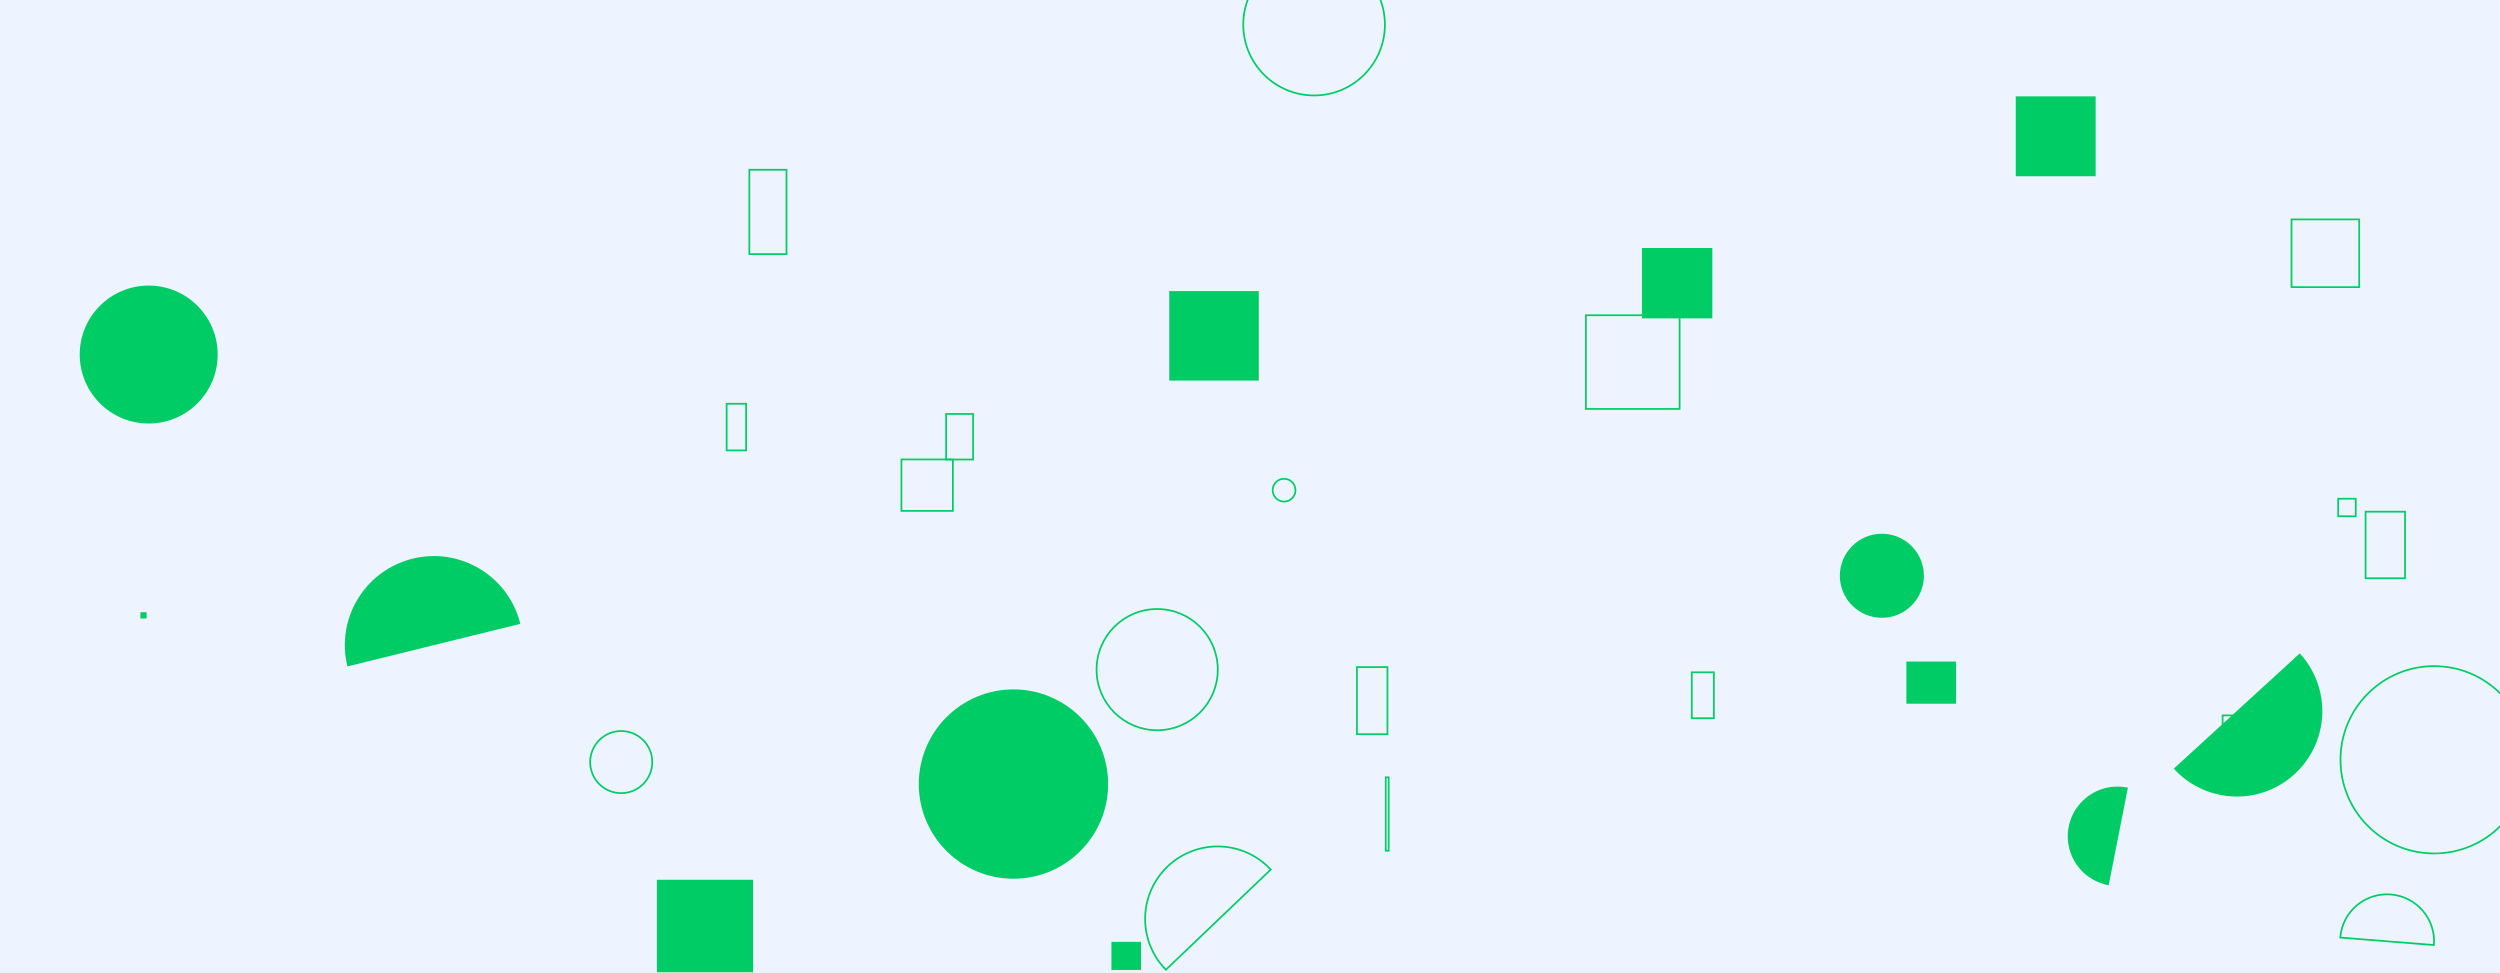
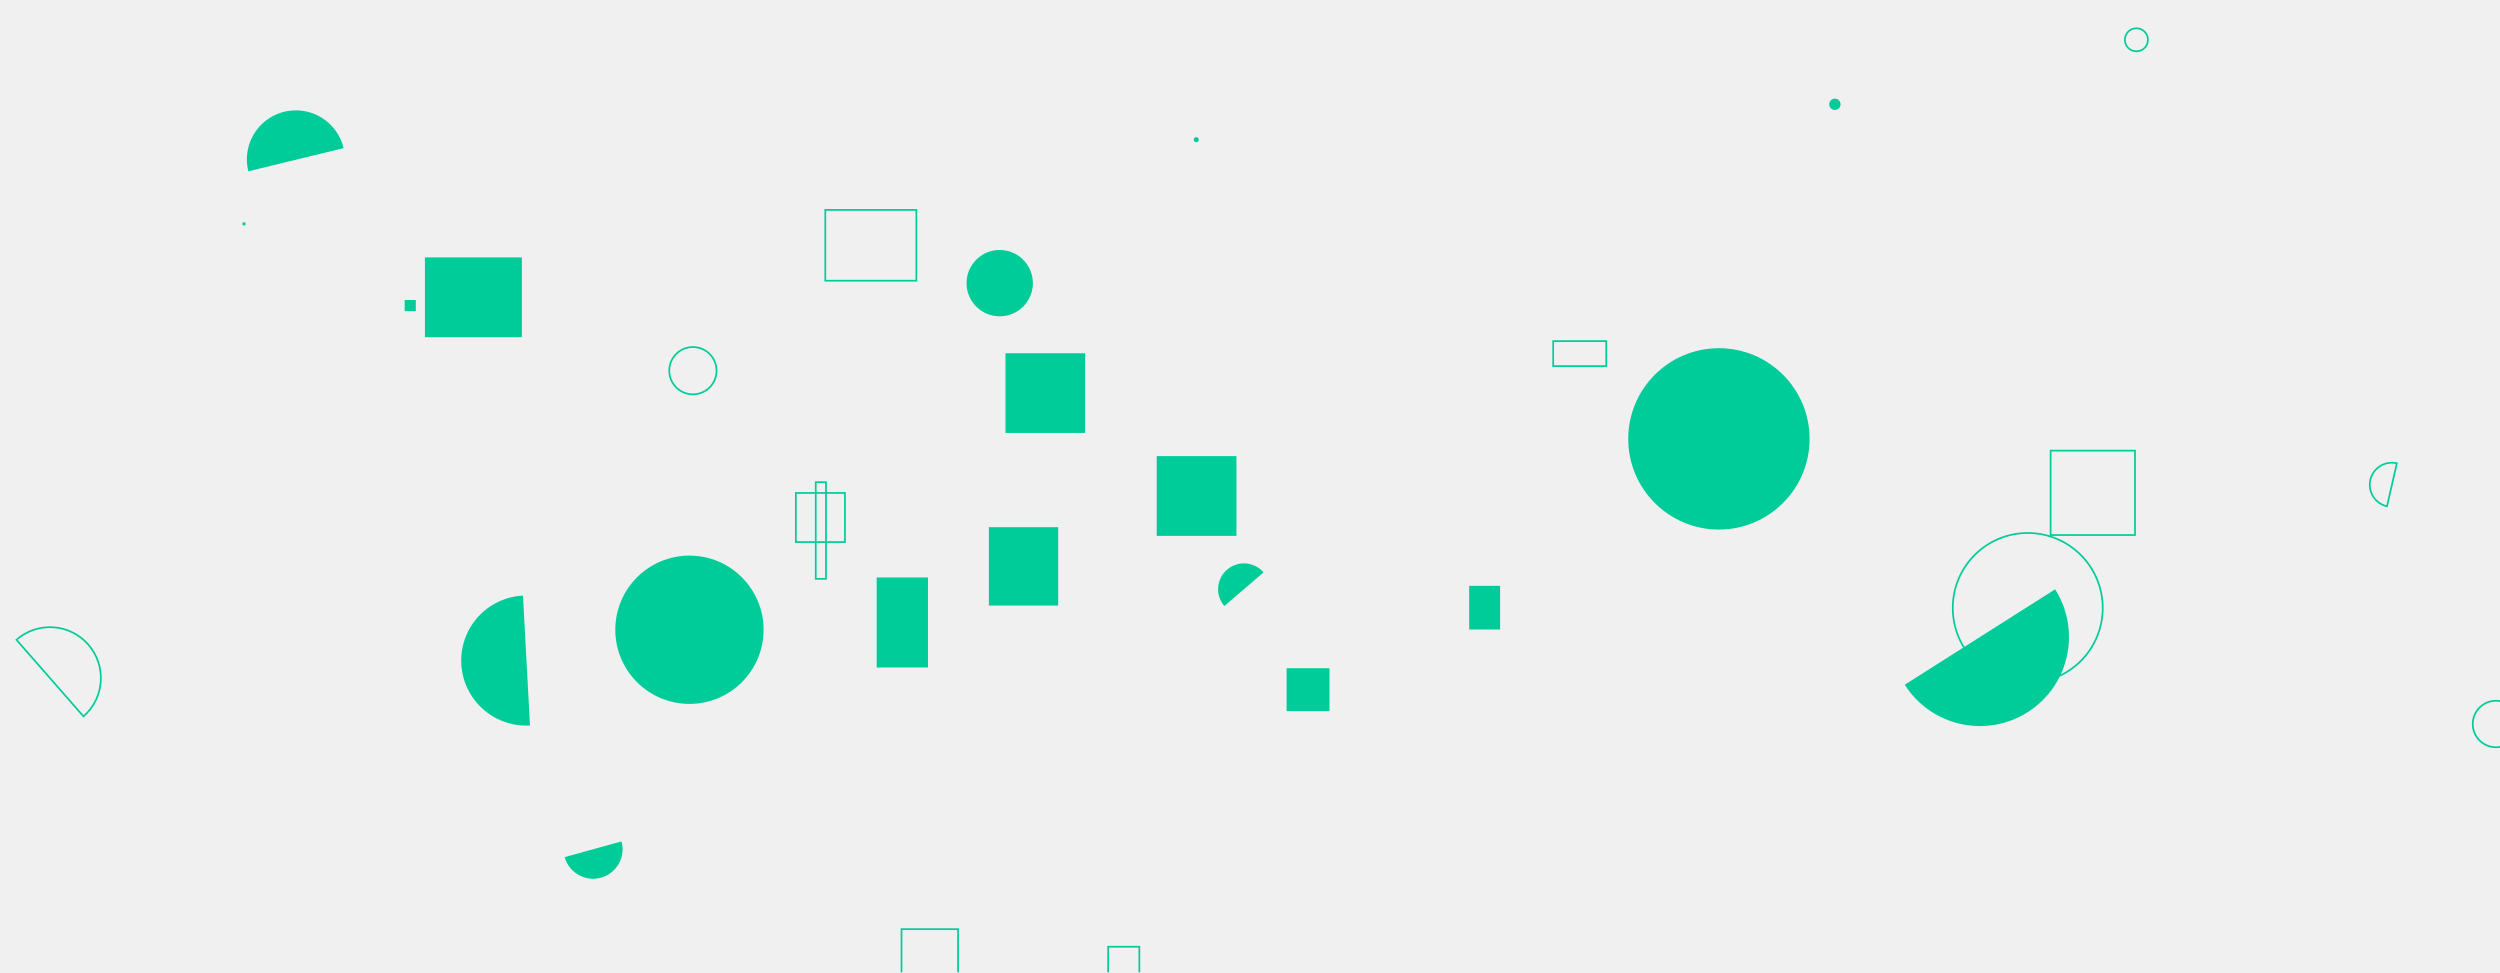
<svg xmlns="http://www.w3.org/2000/svg" version="1.1" width="1440" height="560" preserveAspectRatio="none" viewBox="0 0 1440 560">
-   <g mask="url(&quot;#SvgjsMask1001&quot;)" fill="none">
-     <rect width="1440" height="560" x="0" y="0" fill="rgba(237, 243, 255, 1)" />
-     <path d="M945.78 142.86L986.3 142.86L986.3 183.38L945.78 183.38z" fill="rgba(0, 204, 102, 1)" />
-     <path d="M431.63 97.78L453.02 97.78L453.02 146.37L431.63 146.37z" stroke="rgba(0, 204, 102, 1)" />
-     <path d="M1098.08 381.06L1126.68 381.06L1126.68 405.33L1098.08 405.33z" fill="rgba(0, 204, 102, 1)" />
-     <path d="M1252.08 442.74a49.2 49.2 0 1 0 72.61-66.41z" fill="rgba(0, 204, 102, 1)" />
-     <path d="M378.37 506.76L433.77 506.76L433.77 562.16L378.37 562.16z" fill="rgba(0, 204, 102, 1)" />
-     <path d="M1225.68 453.71a28.64 28.64 0 1 0-11.08 56.19z" fill="rgba(0, 204, 102, 1)" />
-     <path d="M519.22 264.64L548.85 264.64L548.85 294.27L519.22 294.27z" stroke="rgba(0, 204, 102, 1)" />
-     <path d="M631.62 385.71 a34.91 34.91 0 1 0 69.82 0 a34.91 34.91 0 1 0 -69.82 0z" stroke="rgba(0, 204, 102, 1)" />
-     <path d="M529.22 451.62 a54.53 54.53 0 1 0 109.06 0 a54.53 54.53 0 1 0 -109.06 0z" fill="rgba(0, 204, 102, 1)" />
-     <path d="M1161.08 55.5L1207.09 55.5L1207.09 101.51L1161.08 101.51z" fill="rgba(0, 204, 102, 1)" />
-     <path d="M45.92 204.22 a39.73 39.73 0 1 0 79.46 0 a39.73 39.73 0 1 0 -79.46 0z" fill="rgba(0, 204, 102, 1)" />
-     <path d="M544.96 238.44L560.5 238.44L560.5 264.68L544.96 264.68z" stroke="rgba(0, 204, 102, 1)" />
-     <path d="M781.57 384.24L799.17 384.24L799.17 422.9L781.57 422.9z" stroke="rgba(0, 204, 102, 1)" />
-     <path d="M1362.57 294.73L1385.3 294.73L1385.3 333.07L1362.57 333.07z" stroke="rgba(0, 204, 102, 1)" />
-     <path d="M733.05 282.34 a6.57 6.57 0 1 0 13.14 0 a6.57 6.57 0 1 0 -13.14 0z" stroke="rgba(0, 204, 102, 1)" />
-     <path d="M673.49 167.66L725.05 167.66L725.05 219.22L673.49 219.22z" fill="rgba(0, 204, 102, 1)" />
-     <path d="M640.19 542.51L657.2 542.51L657.2 558.73L640.19 558.73z" fill="rgba(0, 204, 102, 1)" />
-     <path d="M339.93 438.96 a17.89 17.89 0 1 0 35.78 0 a17.89 17.89 0 1 0 -35.78 0z" stroke="rgba(0, 204, 102, 1)" />
-     <path d="M1059.75 331.64 a24.21 24.21 0 1 0 48.42 0 a24.21 24.21 0 1 0 -48.42 0z" fill="rgba(0, 204, 102, 1)" />
-     <path d="M974.46 387.24L987.19 387.24L987.19 413.7L974.46 413.7z" stroke="rgba(0, 204, 102, 1)" />
-     <path d="M391.94 536.58a0.95 0.95 0 1 0 1.66 0.93z" fill="rgba(0, 204, 102, 1)" />
-     <path d="M80.87 352.66L84.45 352.66L84.45 356.24L80.87 356.24z" fill="rgba(0, 204, 102, 1)" />
-     <path d="M299.71 359.33a51.28 51.28 0 1 0-99.59 24.52z" fill="rgba(0, 204, 102, 1)" />
-     <path d="M1346.8 287.26L1356.91 287.26L1356.91 297.37L1346.8 297.37z" stroke="rgba(0, 204, 102, 1)" />
-     <path d="M1401.94 544.35a27.06 27.06 0 1 0-53.95-4.32z" stroke="rgba(0, 204, 102, 1)" />
-     <path d="M731.96 500.87a41.78 41.78 0 1 0-60.42 57.71z" stroke="rgba(0, 204, 102, 1)" />
-     <path d="M1319.9 126.38L1358.91 126.38L1358.91 165.39L1319.9 165.39z" stroke="rgba(0, 204, 102, 1)" />
-     <path d="M1348.12 437.64 a53.95 53.95 0 1 0 107.9 0 a53.95 53.95 0 1 0 -107.9 0z" stroke="rgba(0, 204, 102, 1)" />
-     <path d="M798.18 447.75L799.87 447.75L799.87 490.04L798.18 490.04z" stroke="rgba(0, 204, 102, 1)" />
-     <path d="M913.47 181.58L967.44 181.58L967.44 235.55L913.47 235.55z" stroke="rgba(0, 204, 102, 1)" />
-     <path d="M418.54 232.56L429.76 232.56L429.76 259.43L418.54 259.43z" stroke="rgba(0, 204, 102, 1)" />
-     <path d="M716.12 14.19 a40.79 40.79 0 1 0 81.58 0 a40.79 40.79 0 1 0 -81.58 0z" stroke="rgba(0, 204, 102, 1)" />
-     <path d="M1280.22 412.06L1286.84 412.06L1286.84 418.68L1280.22 418.68z" stroke="rgba(0, 204, 102, 1)" />
+   <g mask="url(&quot;#SvgjsMask1034&quot;)" fill="none">
+     <path d="M741.09 384.9L765.79 384.9L765.79 409.6L741.09 409.6z" fill="rgba(0, 204, 153, 1)" />
+     <path d="M48.09 412.64a29.32 29.32 0 1 0-38.62-44.13z" stroke="rgba(0, 204, 153, 1)" />
+     <path d="M197.9 85.32a28.23 28.23 0 1 0-54.86 13.34z" fill="rgba(0, 204, 153, 1)" />
+     <path d="M846.24 337.46L864.07 337.46L864.07 362.6L846.24 362.6z" fill="rgba(0, 204, 153, 1)" />
+     <path d="M1424.3 417.03 a13.4 13.4 0 1 0 26.8 0 a13.4 13.4 0 1 0 -26.8 0z" stroke="rgba(0, 204, 153, 1)" />
+     <path d="M1124.79 350.2 a43.19 43.19 0 1 0 86.38 0 a43.19 43.19 0 1 0 -86.38 0z" stroke="rgba(0, 204, 153, 1)" />
+     <path d="M244.75 148.27L300.59 148.27L300.59 194.2L244.75 194.2z" fill="rgba(0, 204, 153, 1)" />
+     <path d="M727.8 329.7a14.88 14.88 0 1 0-22.59 19.38z" fill="rgba(0, 204, 153, 1)" />
+     <path d="M233.08 172.8L239.5 172.8L239.5 179.22L233.08 179.22z" fill="rgba(0, 204, 153, 1)" />
+     <path d="M1053.62 60.09 a3.27 3.27 0 1 0 6.54 0 a3.27 3.27 0 1 0 -6.54 0z" fill="rgba(0, 204, 153, 1)" />
+     <path d="M937.86 252.79 a52.23 52.23 0 1 0 104.46 0 a52.23 52.23 0 1 0 -104.46 0z" fill="rgba(0, 204, 153, 1)" />
+     <path d="M1097.13 394.4a51.29 51.29 0 1 0 86.62-54.96z" fill="rgba(0, 204, 153, 1)" />
+     <path d="M638.31 545.32L656.27 545.32L656.27 577.04L638.31 577.04z" stroke="rgba(0, 204, 153, 1)" />
+     <path d="M666.26 262.73L712.19 262.73L712.19 308.66L666.26 308.66z" fill="rgba(0, 204, 153, 1)" />
+     <path d="M504.97 332.63L534.52 332.63L534.52 384.47L504.97 384.47z" fill="rgba(0, 204, 153, 1)" />
+     <path d="M687.57 80.45 a1.48 1.48 0 1 0 2.96 0 a1.48 1.48 0 1 0 -2.96 0z" fill="rgba(0, 204, 153, 1)" />
+     <path d="M1223.93 22.93 a6.64 6.64 0 1 0 13.28 0 a6.64 6.64 0 1 0 -13.28 0z" stroke="rgba(0, 204, 153, 1)" />
+     <path d="M325.25 493.7a16.99 16.99 0 1 0 32.75-9.06z" fill="rgba(0, 204, 153, 1)" />
+     <path d="M579.16 203.48L625.04 203.48L625.04 249.36L579.16 249.36z" fill="rgba(0, 204, 153, 1)" />
+     <path d="M301.23 343.06a37.47 37.47 0 1 0 4.05 74.83z" fill="rgba(0, 204, 153, 1)" />
+     <path d="M569.59 303.66L609.52 303.66L609.52 348.79L569.59 348.79z" fill="rgba(0, 204, 153, 1)" />
+     <path d="M946.57 236.08L976.08 236.08L976.08 265.59L946.57 265.59z" fill="rgba(0, 204, 153, 1)" />
+     <path d="M385.5 213.52 a13.62 13.62 0 1 0 27.24 0 a13.62 13.62 0 1 0 -27.24 0z" stroke="rgba(0, 204, 153, 1)" />
+     <path d="M556.72 163.09 a19.11 19.11 0 1 0 38.22 0 a19.11 19.11 0 1 0 -38.22 0z" fill="rgba(0, 204, 153, 1)" />
+     <path d="M1181.15 259.57L1229.76 259.57L1229.76 308.18L1181.15 308.18z" stroke="rgba(0, 204, 153, 1)" />
+     <path d="M139.72 128.11L141.41 128.11L141.41 129.8L139.72 129.8z" fill="rgba(0, 204, 153, 1)" />
+     <path d="M519.27 535.19L551.85 535.19L551.85 567.77L519.27 567.77z" stroke="rgba(0, 204, 153, 1)" />
+     <path d="M475.37 120.91L527.83 120.91L527.83 161.68L475.37 161.68z" stroke="rgba(0, 204, 153, 1)" />
+     <path d="M354.41 362.74 a42.71 42.71 0 1 0 85.42 0 a42.71 42.71 0 1 0 -85.42 0z" fill="rgba(0, 204, 153, 1)" />
+     <path d="M894.64 196.49L925.21 196.49L925.21 210.88L894.64 210.88z" stroke="rgba(0, 204, 153, 1)" />
+     <path d="M458.41 283.95L486.69 283.95L486.69 312.23L458.41 312.23z" stroke="rgba(0, 204, 153, 1)" />
+     <path d="M469.87 277.74L475.76 277.74L475.76 333.4L469.87 333.4z" stroke="rgba(0, 204, 153, 1)" />
+     <path d="M1380.58 266.84a12.72 12.72 0 1 0-5.67 24.8z" stroke="rgba(0, 204, 153, 1)" />
  </g>
  <defs>
-     <mask id="SvgjsMask1001">
+     <mask id="SvgjsMask1034">
      <rect width="1440" height="560" fill="#ffffff" />
    </mask>
  </defs>
</svg>
